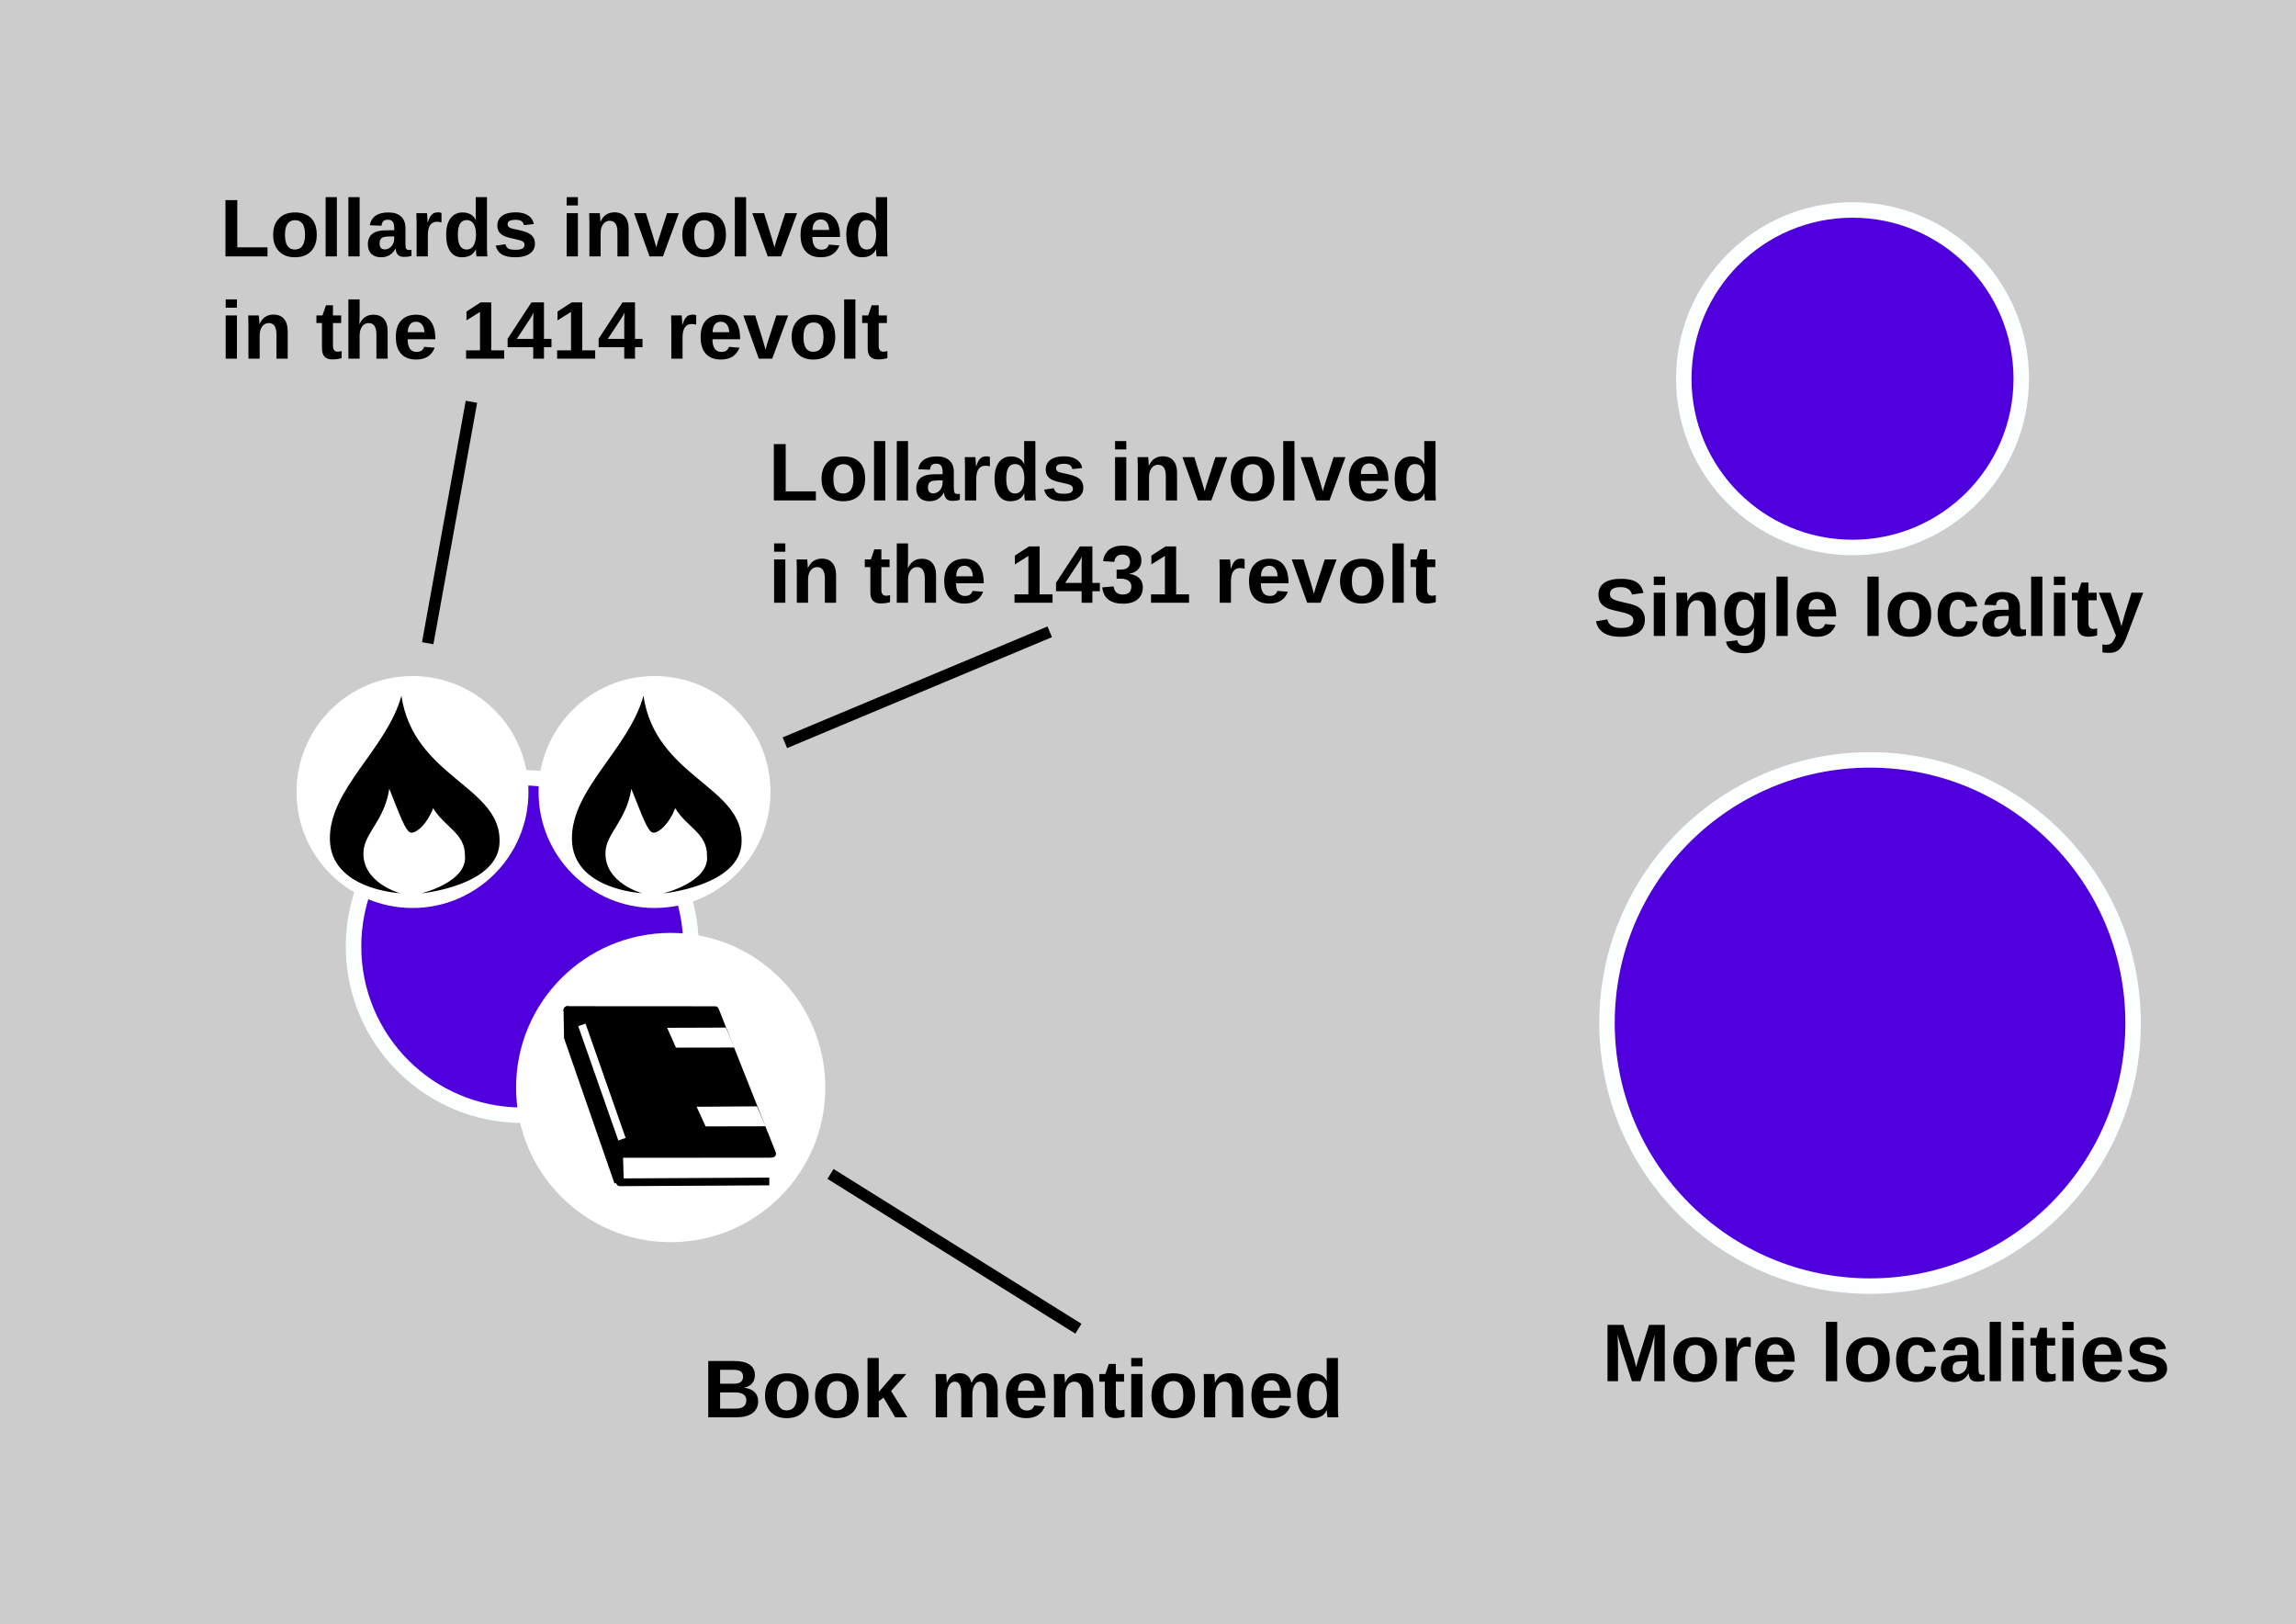
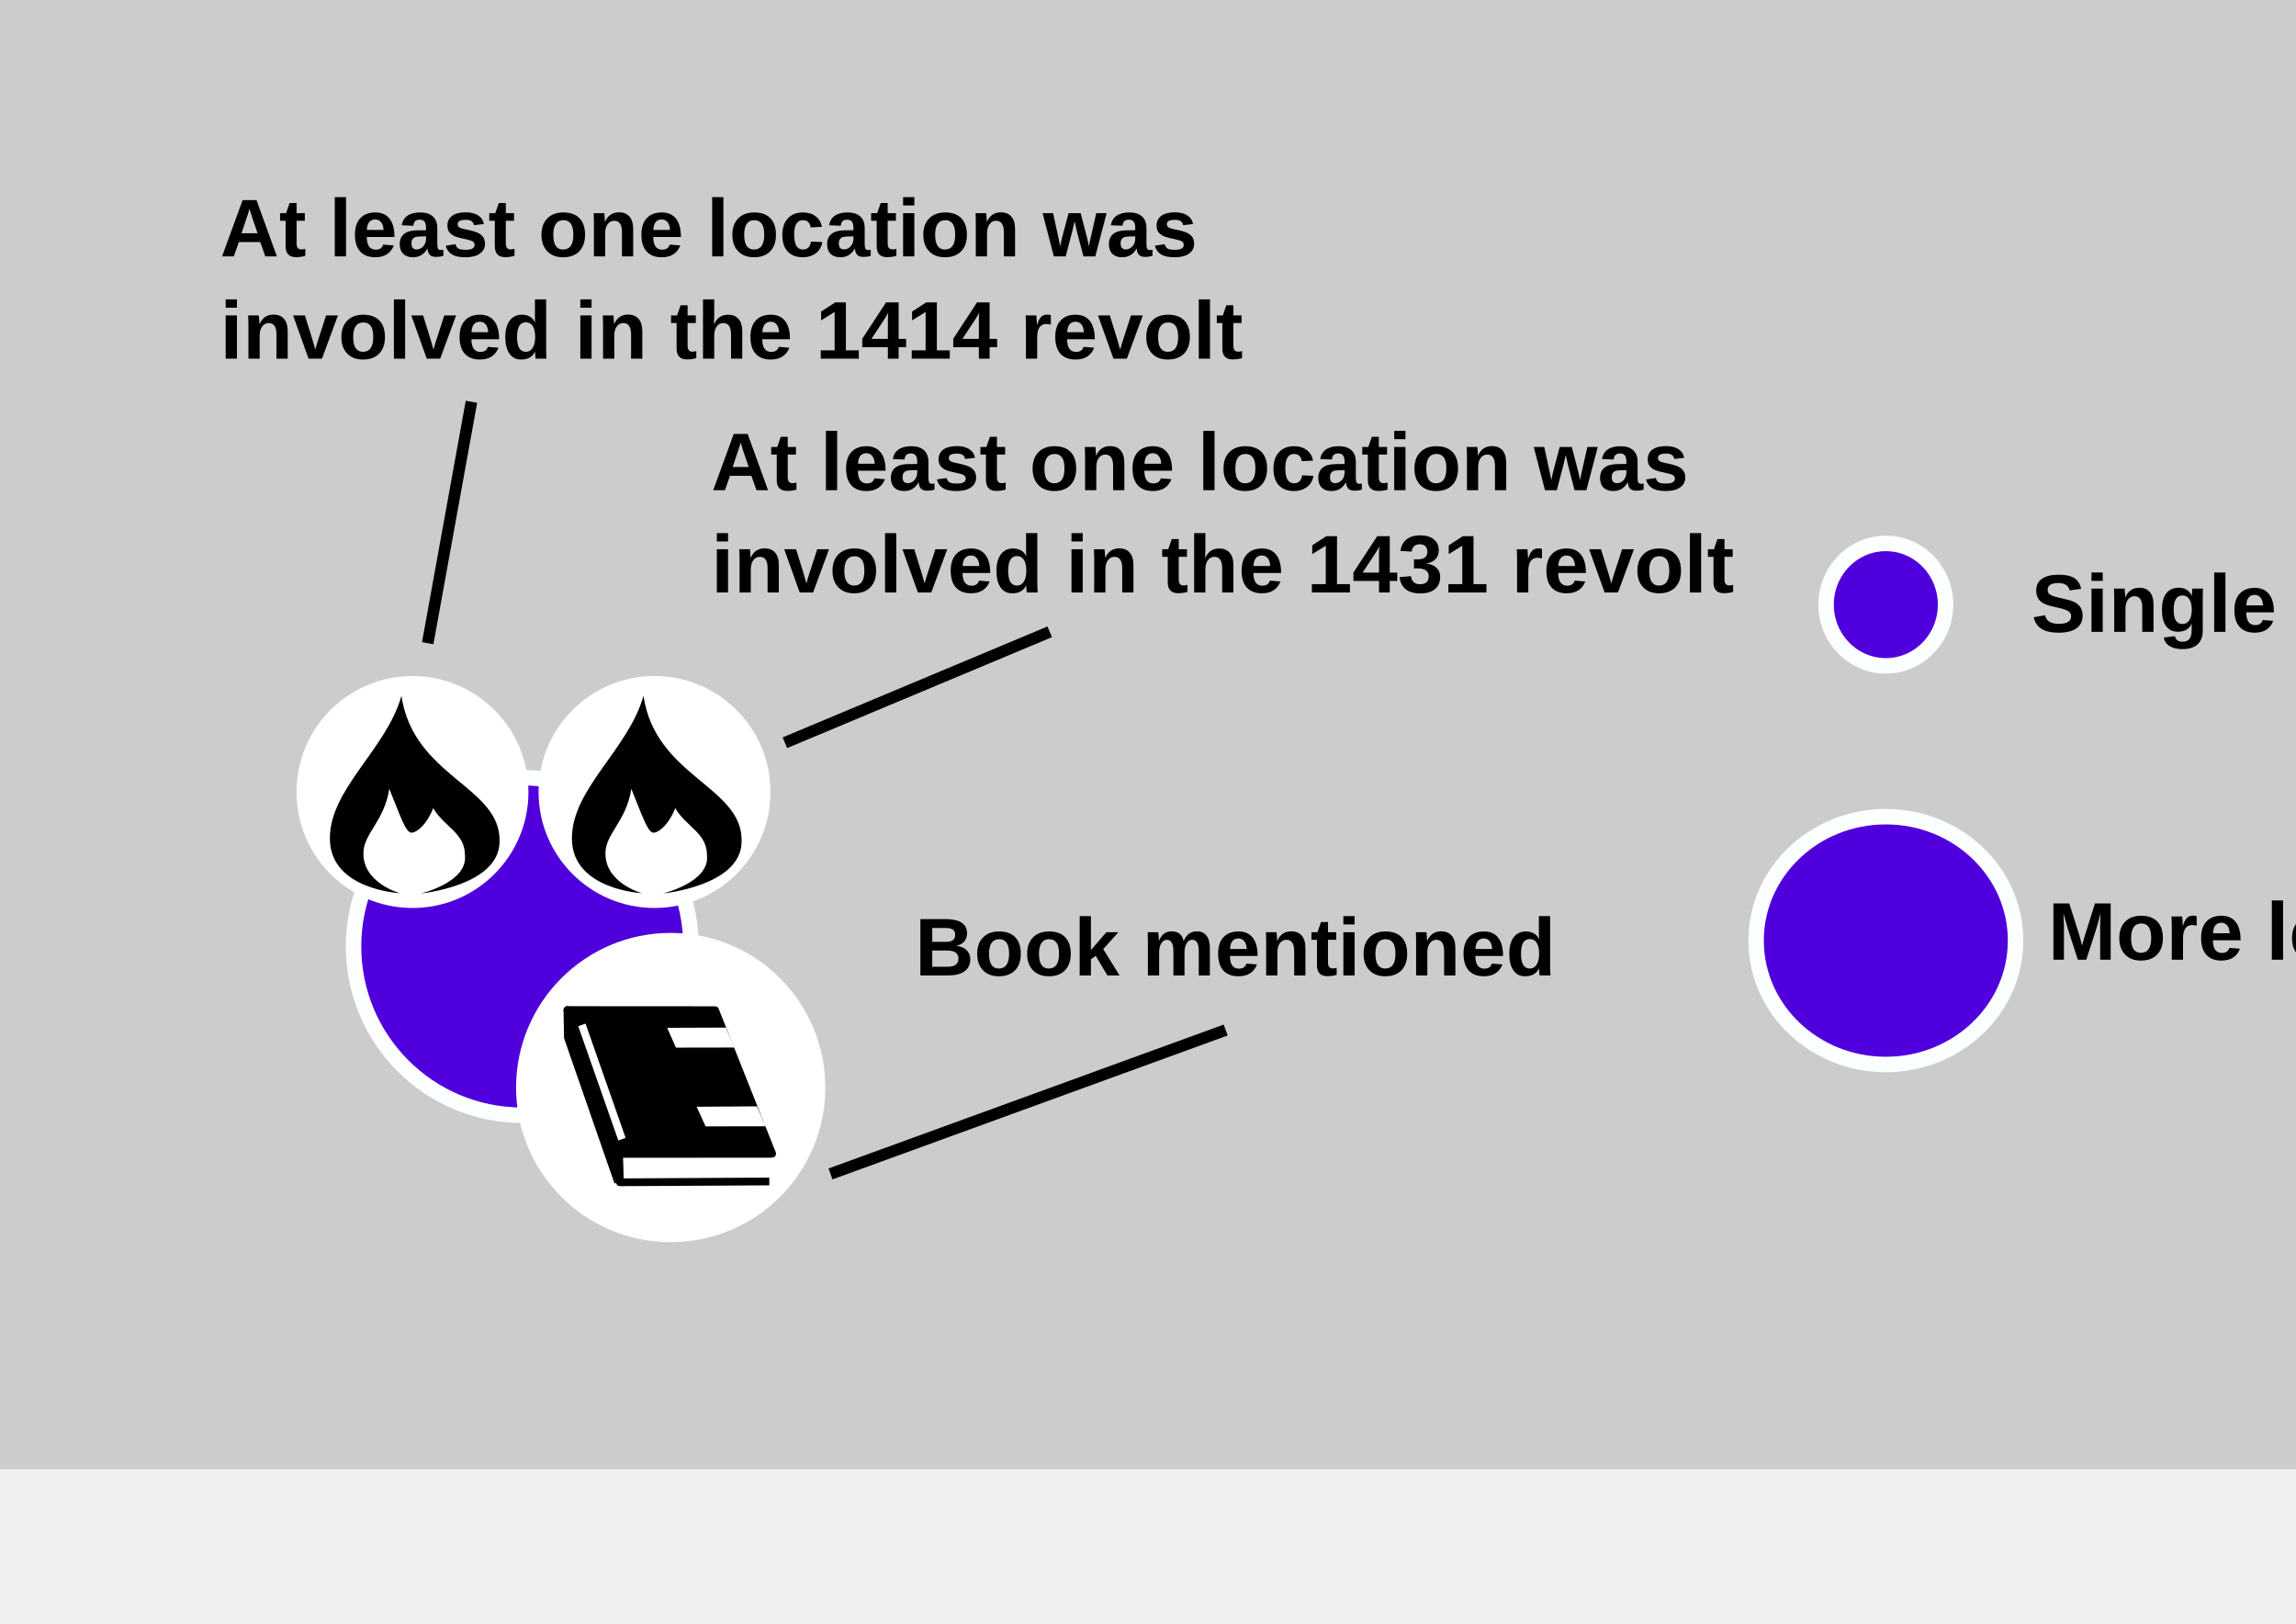
<svg xmlns="http://www.w3.org/2000/svg" width="297mm" height="210mm" viewBox="0 0 297 210" version="1.1" id="svg8">
  <defs id="defs2" />
  <g id="layer2" style="display:inline" transform="translate(0,-87)">
-     <rect id="rect81" width="302.381" height="213.149" x="-2.646" y="86.089" style="fill:#cccccc;stroke-width:0.177" />
+     <rect id="rect81" width="371.173" height="190.924" x="-2.646" y="86.089" style="fill:#cccccc;stroke-width:0.186" />
  </g>
  <g id="layer1" style="display:inline" transform="translate(0,-87)">
    <circle style="fill:#5000dc;fill-opacity:1;stroke:#fcffff;stroke-width:2;stroke-miterlimit:4;stroke-dasharray:none;stroke-opacity:1" id="path3795" cx="67.558" cy="209.41" r="21.826" />
    <g id="g4611" transform="translate(2.645833,102.4316)" style="stroke-width:1;stroke-miterlimit:4;stroke-dasharray:none">
      <circle r="20" style="fill:#ffffff;stroke-width:1;stroke-miterlimit:4;stroke-dasharray:none" cy="125.224" cx="84.112" id="path47-5" />
      <g transform="matrix(1.208013,0,0,1.208013,-76.73043,-15.44024)" id="g3793" style="stroke-width:0.828;stroke-miterlimit:4;stroke-dasharray:none">
        <g id="g21" transform="translate(119.7224,-166.8502)" style="fill:#000000;fill-opacity:1;stroke:#000000;stroke-width:0.828;stroke-linecap:butt;stroke-linejoin:round;stroke-miterlimit:4;stroke-dasharray:none;stroke-opacity:1">
          <path id="path870-2" d="m 24.114,290.376 -16.217,0.006 0.09,3.055 15.996,-0.087" style="fill:none;stroke:#000000;stroke-width:0.828;stroke-miterlimit:4;stroke-dasharray:none" />
          <path id="path11" d="m 7.798,293.43 -5.381,-15.492 -0.053,-2.941 5.345,15.378 0.09,3.055" style="fill:#000000;stroke:#000000;stroke-width:0.828;stroke-miterlimit:4;stroke-dasharray:none" />
          <path id="path13" d="m 2.364,274.998 15.812,0.01 6.11,15.365 H 7.709 Z" style="fill:#000000;stroke:#000000;stroke-width:0.828;stroke-miterlimit:4;stroke-dasharray:none" />
          <path id="path15" d="m 19.333,276.875 -6.289,0.024 0.943,2.121 6.266,-0.011 z" style="fill:#ffffff;stroke:none;stroke-width:0.828;stroke-miterlimit:4;stroke-dasharray:none" />
          <path id="path17" d="m 22.663,285.307 -6.461,0.042 0.96,2.104 6.421,-0.011 z" style="fill:#ffffff;stroke:none;stroke-width:0.828;stroke-miterlimit:4;stroke-dasharray:none" />
          <path id="path19" d="m 3.915,276.585 4.291,12.238" style="fill:none;stroke:#ffffff;stroke-width:0.828;stroke-miterlimit:4;stroke-dasharray:none" />
        </g>
      </g>
    </g>
    <g id="g4622" transform="translate(17.00893,96.7619)">
      <circle r="15" style="fill:#ffffff;stroke-width:0.266" cy="92.672" cx="36.349" id="path47-5-6" />
      <g transform="translate(23.85747,-190.7732)" id="g42">
        <path style="fill:#000000;fill-opacity:1;stroke:#000000;stroke-width:0;stroke-linecap:round;stroke-linejoin:miter;stroke-miterlimit:4;stroke-dasharray:none;stroke-opacity:1" d="m 10.86,296.528 c 0,0 -8.945,-0.433 -9.054,-6.949 -0.109,-6.507 7.318,-11.626 9.254,-18.575 1.569,10.557 12.933,11.692 12.695,18.909 -0.101,5.68 -10.156,6.648 -10.156,6.648 0,0 6.014,-1.437 5.679,-4.878 0.033,-2.94 -2.639,-3.675 -4.109,-6.147 -0.778,2.01 -2.038,3.14 -2.806,3.174 -0.768,0.033 -1.61,-2.608 -2.873,-5.679 -0.628,4.112 -3.219,5.715 -3.341,8.152 -0.2,4.009 4.711,5.345 4.711,5.345 z" id="path40" />
      </g>
    </g>
    <g transform="translate(48.31801,96.7619)" id="g4622-2">
      <circle r="15" style="fill:#ffffff;stroke-width:1;stroke-miterlimit:4;stroke-dasharray:none" cy="92.672" cx="36.349" id="path47-5-6-9" />
      <g transform="translate(23.85747,-190.7732)" id="g42-1">
        <path style="fill:#000000;fill-opacity:1;stroke:#000000;stroke-width:0;stroke-linecap:round;stroke-linejoin:miter;stroke-miterlimit:4;stroke-dasharray:none;stroke-opacity:1" d="m 10.86,296.528 c 0,0 -8.945,-0.433 -9.054,-6.949 -0.109,-6.507 7.318,-11.626 9.254,-18.575 1.569,10.557 12.933,11.692 12.695,18.909 -0.101,5.68 -10.156,6.648 -10.156,6.648 0,0 6.014,-1.437 5.679,-4.878 0.033,-2.94 -2.639,-3.675 -4.109,-6.147 -0.778,2.01 -2.038,3.14 -2.806,3.174 -0.768,0.033 -1.61,-2.608 -2.873,-5.679 -0.628,4.112 -3.219,5.715 -3.341,8.152 -0.2,4.009 4.711,5.345 4.711,5.345 z" id="path40-2" />
      </g>
    </g>
-     <circle style="fill:#5000dc;fill-opacity:1;stroke:#fcffff;stroke-width:2;stroke-miterlimit:4;stroke-dasharray:none;stroke-opacity:1" id="path3795-2" cx="241.901" cy="219.309" r="34.028" />
+     <ellipse style="fill:#5000dc;fill-opacity:1;stroke:#fcffff;stroke-width:2;stroke-miterlimit:4;stroke-dasharray:none;stroke-opacity:1" id="path3795-2" cx="243.942" cy="208.65" rx="16.781" ry="16.025" />
    <text xml:space="preserve" style="font-style:normal;font-variant:normal;font-weight:bold;font-stretch:normal;font-size:10.583px;line-height:1.25;font-family:arial;-inkscape-font-specification:'arial, Bold';font-variant-ligatures:normal;font-variant-caps:normal;font-variant-numeric:normal;font-feature-settings:normal;text-align:start;letter-spacing:0px;word-spacing:0px;writing-mode:lr-tb;text-anchor:start;opacity:1;fill:#000000;fill-opacity:1;stroke:none;stroke-width:0.265" x="28.459" y="120.163" id="text4788">
-       <tspan id="tspan4786" x="28.459" y="120.163" style="font-style:normal;font-variant:normal;font-weight:bold;font-stretch:normal;font-size:10.583px;font-family:arial;-inkscape-font-specification:'arial, Bold';font-variant-ligatures:normal;font-variant-caps:normal;font-variant-numeric:normal;font-feature-settings:normal;text-align:start;writing-mode:lr-tb;text-anchor:start;stroke-width:0.265">Lollards involved </tspan>
-       <tspan x="28.459" y="133.392" style="font-style:normal;font-variant:normal;font-weight:bold;font-stretch:normal;font-size:10.583px;font-family:arial;-inkscape-font-specification:'arial, Bold';font-variant-ligatures:normal;font-variant-caps:normal;font-variant-numeric:normal;font-feature-settings:normal;text-align:start;writing-mode:lr-tb;text-anchor:start;stroke-width:0.265" id="tspan4790">in the 1414 revolt </tspan>
+       <tspan id="tspan4786" x="28.459" y="120.163" style="font-style:normal;font-variant:normal;font-weight:bold;font-stretch:normal;font-size:10.583px;font-family:arial;-inkscape-font-specification:'arial, Bold';font-variant-ligatures:normal;font-variant-caps:normal;font-variant-numeric:normal;font-feature-settings:normal;text-align:start;writing-mode:lr-tb;text-anchor:start;stroke-width:0.265">At least one location was </tspan>
+       <tspan x="28.459" y="133.392" style="font-style:normal;font-variant:normal;font-weight:bold;font-stretch:normal;font-size:10.583px;font-family:arial;-inkscape-font-specification:'arial, Bold';font-variant-ligatures:normal;font-variant-caps:normal;font-variant-numeric:normal;font-feature-settings:normal;text-align:start;writing-mode:lr-tb;text-anchor:start;stroke-width:0.265" id="tspan4790">involved in the 1414 revolt </tspan>
    </text>
-     <text xml:space="preserve" style="font-style:normal;font-variant:normal;font-weight:bold;font-stretch:normal;font-size:10.583px;line-height:1.25;font-family:arial;-inkscape-font-specification:'arial, Bold';font-variant-ligatures:normal;font-variant-caps:normal;font-variant-numeric:normal;font-feature-settings:normal;text-align:start;letter-spacing:0px;word-spacing:0px;writing-mode:lr-tb;text-anchor:start;fill:#000000;fill-opacity:1;stroke:none;stroke-width:0.265" x="99.399" y="151.722" id="text4788-6">
-       <tspan id="tspan4786-1" x="99.399" y="151.722" style="font-style:normal;font-variant:normal;font-weight:bold;font-stretch:normal;font-size:10.583px;font-family:arial;-inkscape-font-specification:'arial, Bold';font-variant-ligatures:normal;font-variant-caps:normal;font-variant-numeric:normal;font-feature-settings:normal;text-align:start;writing-mode:lr-tb;text-anchor:start;stroke-width:0.265">Lollards involved </tspan>
-       <tspan x="99.399" y="164.951" style="font-style:normal;font-variant:normal;font-weight:bold;font-stretch:normal;font-size:10.583px;font-family:arial;-inkscape-font-specification:'arial, Bold';font-variant-ligatures:normal;font-variant-caps:normal;font-variant-numeric:normal;font-feature-settings:normal;text-align:start;writing-mode:lr-tb;text-anchor:start;stroke-width:0.265" id="tspan4790-0">in the 1431 revolt </tspan>
+     <text xml:space="preserve" style="font-style:normal;font-variant:normal;font-weight:bold;font-stretch:normal;font-size:10.583px;line-height:1.25;font-family:arial;-inkscape-font-specification:'arial, Bold';font-variant-ligatures:normal;font-variant-caps:normal;font-variant-numeric:normal;font-feature-settings:normal;text-align:start;letter-spacing:0px;word-spacing:0px;writing-mode:lr-tb;text-anchor:start;fill:#000000;fill-opacity:1;stroke:none;stroke-width:0.265" x="91.991" y="150.399" id="text4788-6">
+       <tspan id="tspan4786-1" x="91.991" y="150.399" style="font-style:normal;font-variant:normal;font-weight:bold;font-stretch:normal;font-size:10.583px;font-family:arial;-inkscape-font-specification:'arial, Bold';font-variant-ligatures:normal;font-variant-caps:normal;font-variant-numeric:normal;font-feature-settings:normal;text-align:start;writing-mode:lr-tb;text-anchor:start;stroke-width:0.265">At least one location was </tspan>
+       <tspan x="91.991" y="163.628" style="font-style:normal;font-variant:normal;font-weight:bold;font-stretch:normal;font-size:10.583px;font-family:arial;-inkscape-font-specification:'arial, Bold';font-variant-ligatures:normal;font-variant-caps:normal;font-variant-numeric:normal;font-feature-settings:normal;text-align:start;writing-mode:lr-tb;text-anchor:start;stroke-width:0.265" id="tspan4790-0">involved in the 1431 revolt </tspan>
    </text>
-     <text xml:space="preserve" style="font-style:normal;font-variant:normal;font-weight:bold;font-stretch:normal;font-size:10.583px;line-height:1.25;font-family:arial;-inkscape-font-specification:'arial, Bold';font-variant-ligatures:normal;font-variant-caps:normal;font-variant-numeric:normal;font-feature-settings:normal;text-align:start;letter-spacing:0px;word-spacing:0px;writing-mode:lr-tb;text-anchor:start;fill:#000000;fill-opacity:1;stroke:none;stroke-width:0.265" x="90.916" y="270.305" id="text4788-6-6">
-       <tspan x="90.916" y="270.305" style="font-style:normal;font-variant:normal;font-weight:bold;font-stretch:normal;font-size:10.583px;font-family:arial;-inkscape-font-specification:'arial, Bold';font-variant-ligatures:normal;font-variant-caps:normal;font-variant-numeric:normal;font-feature-settings:normal;text-align:start;writing-mode:lr-tb;text-anchor:start;stroke-width:0.265" id="tspan4790-0-2">Book mentioned</tspan>
+     <text xml:space="preserve" style="font-style:normal;font-variant:normal;font-weight:bold;font-stretch:normal;font-size:10.583px;line-height:1.25;font-family:arial;-inkscape-font-specification:'arial, Bold';font-variant-ligatures:normal;font-variant-caps:normal;font-variant-numeric:normal;font-feature-settings:normal;text-align:start;letter-spacing:0px;word-spacing:0px;writing-mode:lr-tb;text-anchor:start;fill:#000000;fill-opacity:1;stroke:none;stroke-width:0.265" x="118.357" y="213.155" id="text4788-6-6">
+       <tspan x="118.357" y="213.155" style="font-style:normal;font-variant:normal;font-weight:bold;font-stretch:normal;font-size:10.583px;font-family:arial;-inkscape-font-specification:'arial, Bold';font-variant-ligatures:normal;font-variant-caps:normal;font-variant-numeric:normal;font-feature-settings:normal;text-align:start;writing-mode:lr-tb;text-anchor:start;stroke-width:0.265" id="tspan4790-0-2">Book mentioned</tspan>
    </text>
    <path style="fill:none;stroke:#000000;stroke-width:1.5;stroke-linecap:butt;stroke-linejoin:miter;stroke-miterlimit:4;stroke-dasharray:none;stroke-opacity:1" d="m 60.984,138.964 -5.656,31.225" id="path4845" />
    <path style="fill:none;stroke:#000000;stroke-width:1.5;stroke-linecap:butt;stroke-linejoin:miter;stroke-miterlimit:4;stroke-dasharray:none;stroke-opacity:1" d="m 101.528,183.062 34.261,-14.349" id="path4845-8" />
-     <path style="fill:none;stroke:#000000;stroke-width:1.5;stroke-linecap:butt;stroke-linejoin:miter;stroke-miterlimit:4;stroke-dasharray:none;stroke-opacity:1" d="m 107.431,238.829 32.065,20.019" id="path4845-8-3" />
-     <circle style="display:inline;fill:#5000dc;fill-opacity:1;stroke:#fcffff;stroke-width:2;stroke-miterlimit:4;stroke-dasharray:none;stroke-opacity:1" id="path3795-1" cx="239.633" cy="135.982" r="21.826" />
-     <text xml:space="preserve" style="font-style:normal;font-variant:normal;font-weight:bold;font-stretch:normal;font-size:10.583px;line-height:1.25;font-family:arial;-inkscape-font-specification:'arial, Bold';font-variant-ligatures:normal;font-variant-caps:normal;font-variant-numeric:normal;font-feature-settings:normal;text-align:start;letter-spacing:0px;word-spacing:0px;writing-mode:lr-tb;text-anchor:start;display:inline;fill:#000000;fill-opacity:1;stroke:none;stroke-width:0.265" x="207.24" y="265.631" id="text4788-6-6-6">
-       <tspan x="207.24" y="265.631" style="font-style:normal;font-variant:normal;font-weight:bold;font-stretch:normal;font-size:10.583px;font-family:arial;-inkscape-font-specification:'arial, Bold';font-variant-ligatures:normal;font-variant-caps:normal;font-variant-numeric:normal;font-feature-settings:normal;text-align:start;writing-mode:lr-tb;text-anchor:start;stroke-width:0.265" id="tspan4790-0-2-6">More localities</tspan>
+     <path style="fill:none;stroke:#000000;stroke-width:1.5;stroke-linecap:butt;stroke-linejoin:miter;stroke-miterlimit:4;stroke-dasharray:none;stroke-opacity:1" d="m 107.431,238.829 51.115,-18.61" id="path4845-8-3" />
+     <ellipse style="display:inline;fill:#5000dc;fill-opacity:1;stroke:#fcffff;stroke-width:2;stroke-miterlimit:4;stroke-dasharray:none;stroke-opacity:1" id="path3795-1" cx="243.942" cy="165.2" rx="7.727" ry="7.916" />
+     <text xml:space="preserve" style="font-style:normal;font-variant:normal;font-weight:bold;font-stretch:normal;font-size:10.583px;line-height:1.25;font-family:arial;-inkscape-font-specification:'arial, Bold';font-variant-ligatures:normal;font-variant-caps:normal;font-variant-numeric:normal;font-feature-settings:normal;text-align:start;letter-spacing:0px;word-spacing:0px;writing-mode:lr-tb;text-anchor:start;display:inline;fill:#000000;fill-opacity:1;stroke:none;stroke-width:0.265" x="264.919" y="211.127" id="text4788-6-6-6">
+       <tspan x="264.919" y="211.127" style="font-style:normal;font-variant:normal;font-weight:bold;font-stretch:normal;font-size:10.583px;font-family:arial;-inkscape-font-specification:'arial, Bold';font-variant-ligatures:normal;font-variant-caps:normal;font-variant-numeric:normal;font-feature-settings:normal;text-align:start;writing-mode:lr-tb;text-anchor:start;stroke-width:0.265" id="tspan4790-0-2-6">More localities</tspan>
    </text>
-     <text xml:space="preserve" style="font-style:normal;font-variant:normal;font-weight:bold;font-stretch:normal;font-size:10.583px;line-height:1.25;font-family:arial;-inkscape-font-specification:'arial, Bold';font-variant-ligatures:normal;font-variant-caps:normal;font-variant-numeric:normal;font-feature-settings:normal;text-align:start;letter-spacing:0px;word-spacing:0px;writing-mode:lr-tb;text-anchor:start;display:inline;fill:#000000;fill-opacity:1;stroke:none;stroke-width:0.265" x="206.131" y="169.247" id="text4788-6-6-6-2">
-       <tspan x="206.131" y="169.247" style="font-style:normal;font-variant:normal;font-weight:bold;font-stretch:normal;font-size:10.583px;font-family:arial;-inkscape-font-specification:'arial, Bold';font-variant-ligatures:normal;font-variant-caps:normal;font-variant-numeric:normal;font-feature-settings:normal;text-align:start;writing-mode:lr-tb;text-anchor:start;stroke-width:0.265" id="tspan4790-0-2-6-1">Single locality</tspan>
+     <text xml:space="preserve" style="font-style:normal;font-variant:normal;font-weight:bold;font-stretch:normal;font-size:10.583px;line-height:1.25;font-family:arial;-inkscape-font-specification:'arial, Bold';font-variant-ligatures:normal;font-variant-caps:normal;font-variant-numeric:normal;font-feature-settings:normal;text-align:start;letter-spacing:0px;word-spacing:0px;writing-mode:lr-tb;text-anchor:start;display:inline;fill:#000000;fill-opacity:1;stroke:none;stroke-width:0.265" x="262.752" y="168.718" id="text4788-6-6-6-2">
+       <tspan x="262.752" y="168.718" style="font-style:normal;font-variant:normal;font-weight:bold;font-stretch:normal;font-size:10.583px;font-family:arial;-inkscape-font-specification:'arial, Bold';font-variant-ligatures:normal;font-variant-caps:normal;font-variant-numeric:normal;font-feature-settings:normal;text-align:start;writing-mode:lr-tb;text-anchor:start;stroke-width:0.265" id="tspan4790-0-2-6-1">Single locality</tspan>
    </text>
  </g>
</svg>
